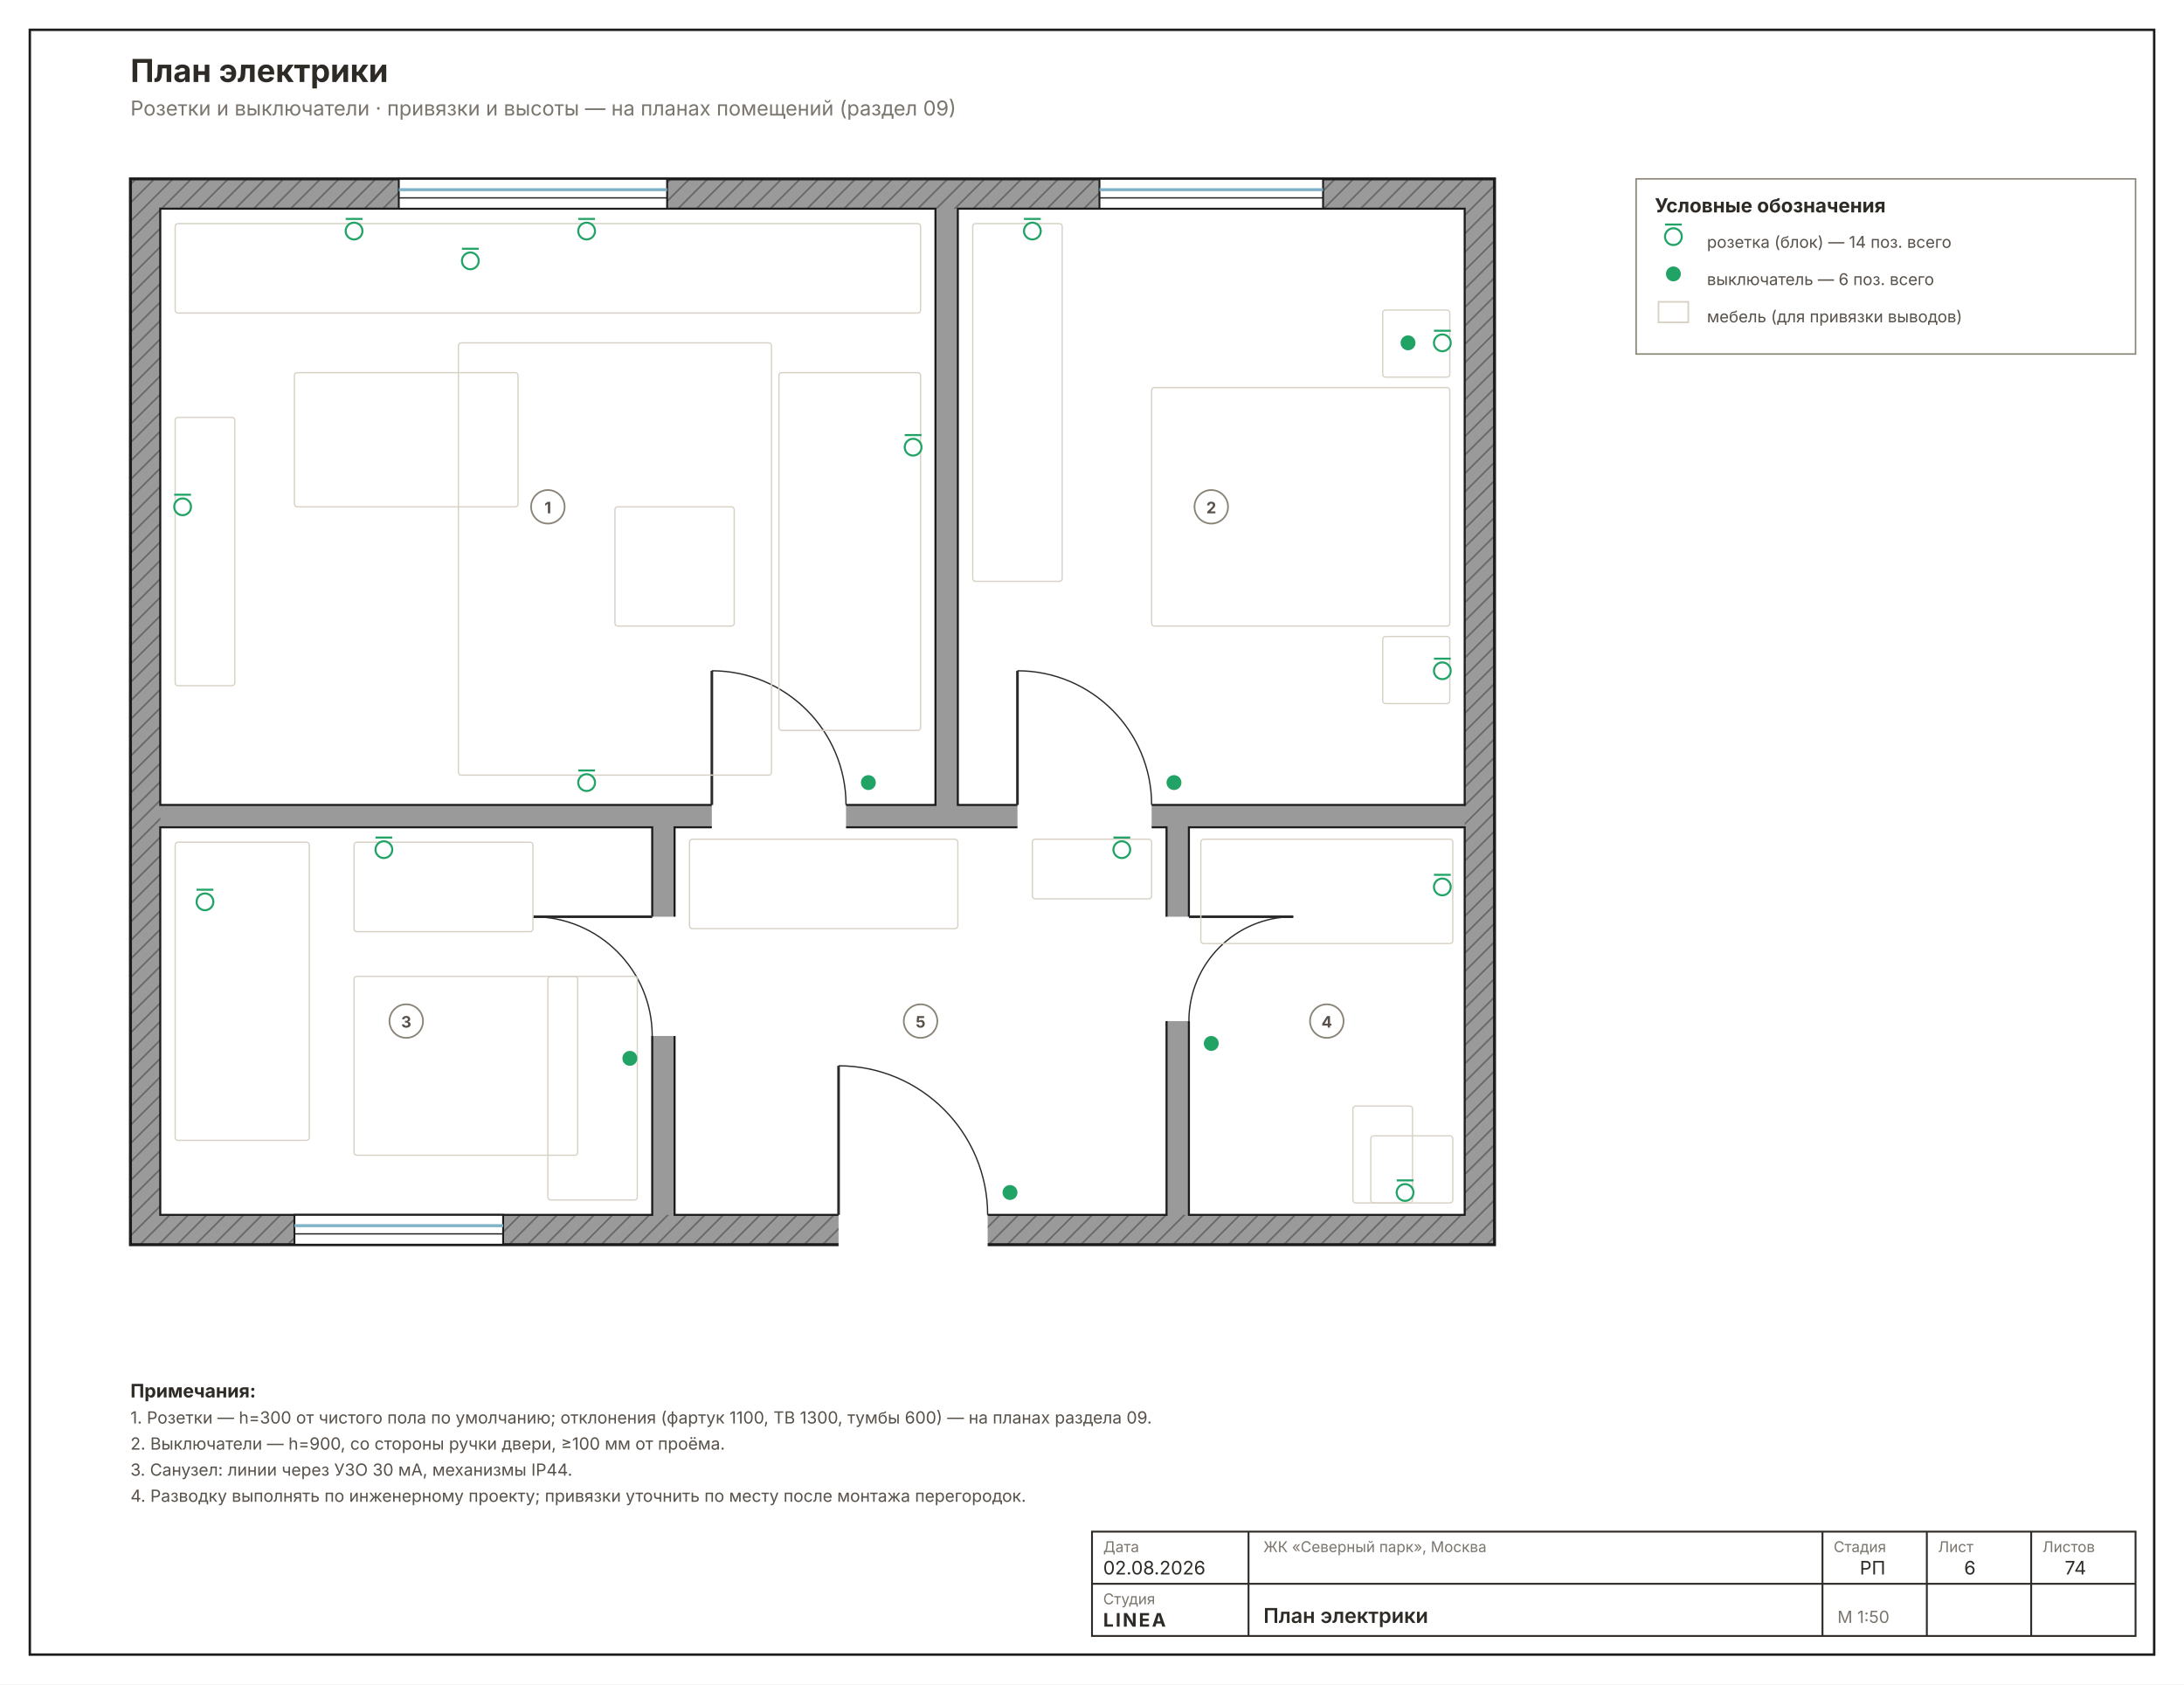
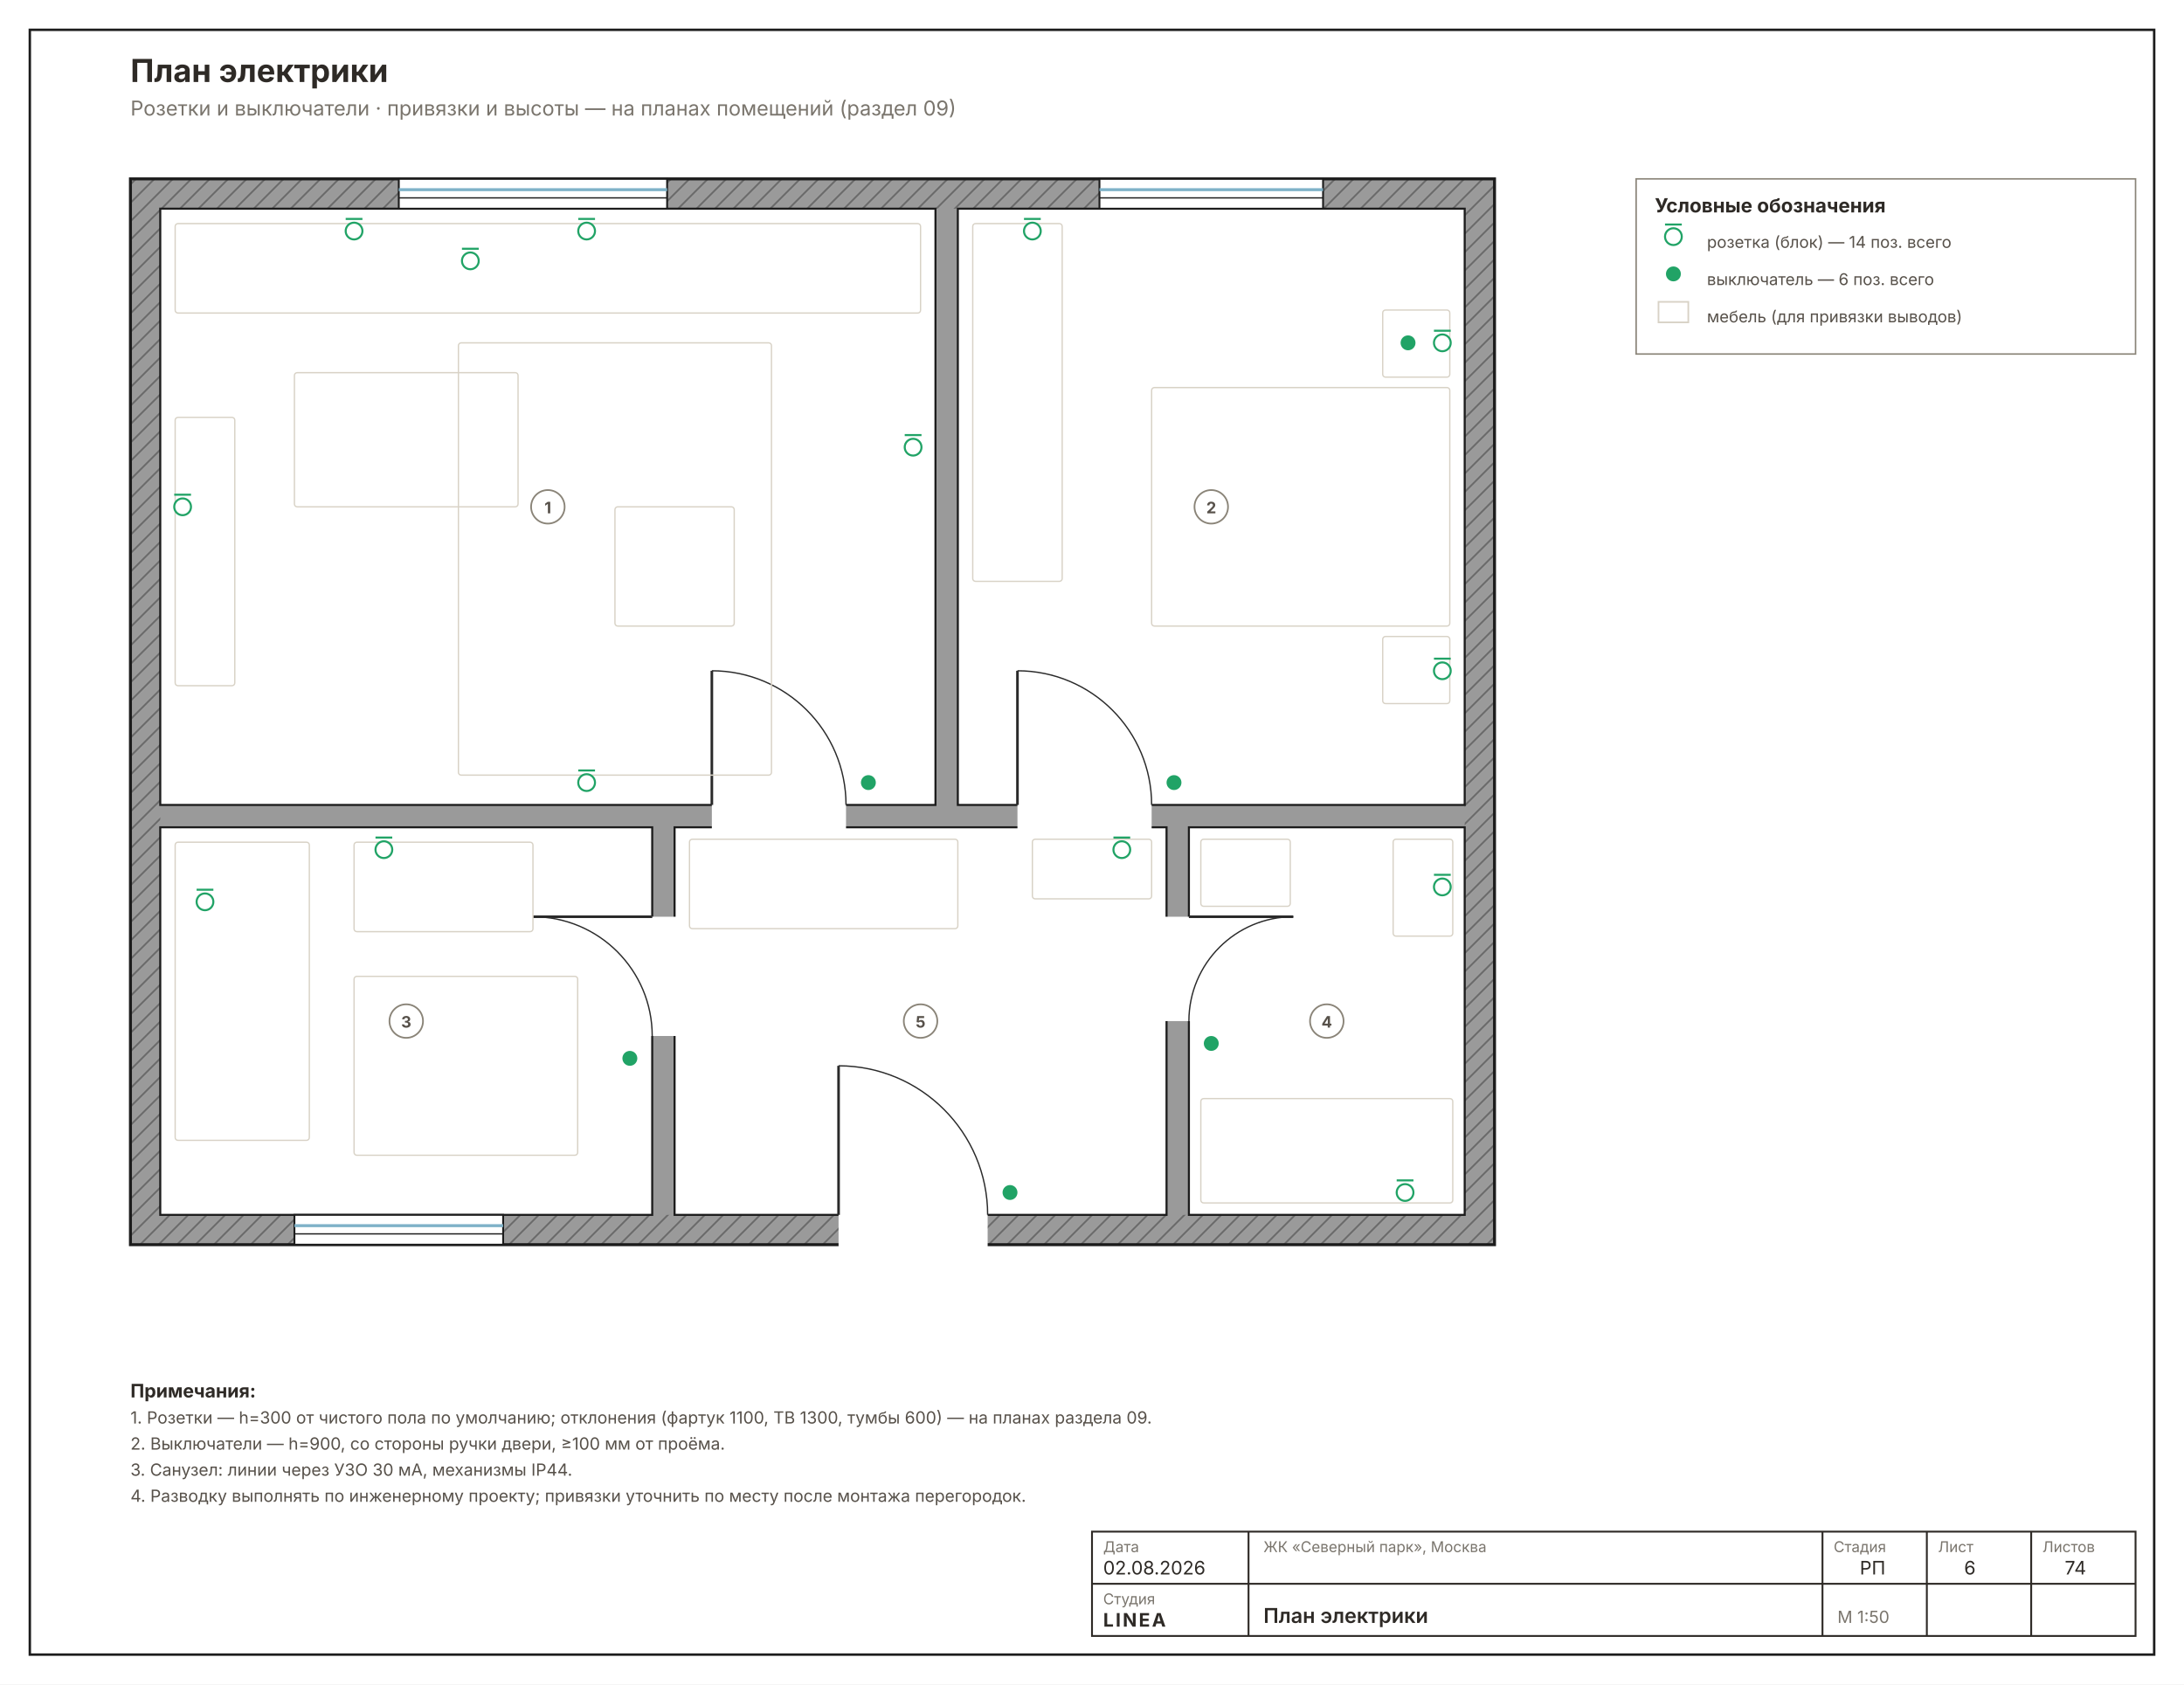
<svg xmlns="http://www.w3.org/2000/svg" width="1172" height="904" viewBox="0 0 1172 904" font-family="Inter, &quot;Helvetica Neue&quot;, Arial, sans-serif">
  <rect width="1172" height="904" fill="#FFFFFF" />
  <rect x="16" y="16" width="1140" height="872" fill="none" stroke="#1C1C1C" stroke-width="1.3" />
  <defs>
    <pattern id="wh6" width="7" height="7" patternUnits="userSpaceOnUse" patternTransform="rotate(45)">
      <rect width="7" height="7" fill="#9A9A9A" />
      <line x1="0" y1="0" x2="0" y2="7" stroke="#6E6E6E" stroke-width="2" />
    </pattern>
  </defs>
  <rect x="70" y="96" width="732" height="572" fill="url(#wh6)" stroke="#1C1C1C" stroke-width="1.6" />
  <rect x="86" y="112" width="700" height="540" fill="#9A9A9A" />
  <rect x="86" y="112" width="416" height="320" fill="#FFFFFF" stroke="#1C1C1C" stroke-width="1.1" />
  <rect x="514" y="112" width="272" height="320" fill="#FFFFFF" stroke="#1C1C1C" stroke-width="1.1" />
  <rect x="86" y="444" width="264" height="208" fill="#FFFFFF" stroke="#1C1C1C" stroke-width="1.1" />
  <rect x="638" y="444" width="148" height="208" fill="#FFFFFF" stroke="#1C1C1C" stroke-width="1.1" />
  <rect x="362" y="444" width="264" height="208" fill="#FFFFFF" stroke="#1C1C1C" stroke-width="1.1" />
  <rect x="382" y="428.8" width="72" height="25.6" fill="#FFFFFF" />
  <line x1="382" y1="432" x2="382" y2="360" stroke="#2A2A2A" stroke-width="1.4" />
  <path d="M 454 432 A 72 72 0 0 0 382 360" fill="none" stroke="#2A2A2A" stroke-width="0.7" />
  <rect x="546" y="428.8" width="72" height="25.6" fill="#FFFFFF" />
  <line x1="546" y1="432" x2="546" y2="360" stroke="#2A2A2A" stroke-width="1.4" />
  <path d="M 618 432 A 72 72 0 0 0 546 360" fill="none" stroke="#2A2A2A" stroke-width="0.7" />
  <rect x="346.8" y="492" width="25.6" height="64" fill="#FFFFFF" />
  <line x1="350" y1="492" x2="286" y2="492" stroke="#2A2A2A" stroke-width="1.4" />
  <path d="M 350 556 A 64 64 0 0 0 286 492" fill="none" stroke="#2A2A2A" stroke-width="0.7" />
  <rect x="615.6" y="492" width="25.6" height="56" fill="#FFFFFF" />
  <line x1="638" y1="492" x2="694" y2="492" stroke="#2A2A2A" stroke-width="1.4" />
  <path d="M 638 548 A 56 56 0 0 1 694 492" fill="none" stroke="#2A2A2A" stroke-width="0.7" />
  <rect x="450" y="648.8" width="80" height="25.6" fill="#FFFFFF" />
  <line x1="450" y1="652" x2="450" y2="572" stroke="#2A2A2A" stroke-width="1.4" />
  <path d="M 530 652 A 80 80 0 0 0 450 572" fill="none" stroke="#2A2A2A" stroke-width="0.7" />
  <rect x="214" y="96" width="144" height="16" fill="#FFFFFF" stroke="#1C1C1C" stroke-width="1" />
  <line x1="214" y1="101.8" x2="358" y2="101.8" stroke="#7FB2C8" stroke-width="1.6" />
  <line x1="214" y1="106.2" x2="358" y2="106.2" stroke="#1C1C1C" stroke-width="0.7" />
  <rect x="590" y="96" width="120" height="16" fill="#FFFFFF" stroke="#1C1C1C" stroke-width="1" />
  <line x1="590" y1="101.8" x2="710" y2="101.8" stroke="#7FB2C8" stroke-width="1.6" />
  <line x1="590" y1="106.2" x2="710" y2="106.2" stroke="#1C1C1C" stroke-width="0.7" />
  <rect x="158" y="652" width="112" height="16" fill="#FFFFFF" stroke="#1C1C1C" stroke-width="1" />
  <line x1="158" y1="657.8" x2="270" y2="657.8" stroke="#7FB2C8" stroke-width="1.6" />
  <line x1="158" y1="662.2" x2="270" y2="662.2" stroke="#1C1C1C" stroke-width="0.7" />
  <rect x="94" y="120" width="400" height="48" fill="none" stroke="#D8D2C6" stroke-width="0.7" rx="1.5" />
  <rect x="246" y="184" width="168" height="232" fill="none" stroke="#D8D2C6" stroke-width="0.7" rx="1.5" />
  <rect x="158" y="200" width="120" height="72" fill="none" stroke="#D8D2C6" stroke-width="0.7" rx="1.5" />
-   <rect x="418" y="200" width="76" height="192" fill="none" stroke="#D8D2C6" stroke-width="0.7" rx="1.5" />
  <rect x="330" y="272" width="64" height="64" fill="none" stroke="#D8D2C6" stroke-width="0.7" rx="1.5" />
  <rect x="94" y="224" width="32" height="144" fill="none" stroke="#D8D2C6" stroke-width="0.7" rx="1.5" />
  <circle cx="466" cy="420" r="4" fill="#21A366" />
  <g stroke="#21A366" stroke-width="1.1">
    <circle cx="190" cy="124" r="4.5" fill="#FFF" />
    <line x1="185.5" y1="117.5" x2="194.5" y2="117.5" />
  </g>
  <g stroke="#21A366" stroke-width="1.1">
    <circle cx="314.8" cy="124" r="4.5" fill="#FFF" />
    <line x1="310.3" y1="117.5" x2="319.3" y2="117.5" />
  </g>
  <g stroke="#21A366" stroke-width="1.1">
    <circle cx="252.4" cy="140" r="4.5" fill="#FFF" />
    <line x1="247.9" y1="133.5" x2="256.9" y2="133.5" />
  </g>
  <g stroke="#21A366" stroke-width="1.1">
    <circle cx="98" cy="272" r="4.5" fill="#FFF" />
    <line x1="93.5" y1="265.5" x2="102.5" y2="265.5" />
  </g>
  <g stroke="#21A366" stroke-width="1.1">
    <circle cx="490" cy="240" r="4.5" fill="#FFF" />
    <line x1="485.5" y1="233.5" x2="494.5" y2="233.5" />
  </g>
  <g stroke="#21A366" stroke-width="1.1">
    <circle cx="314.8" cy="420" r="4.5" fill="#FFF" />
    <line x1="310.3" y1="413.5" x2="319.3" y2="413.5" />
  </g>
  <rect x="618" y="208" width="160" height="128" fill="none" stroke="#D8D2C6" stroke-width="0.7" rx="1.5" />
  <rect x="742" y="166.4" width="36" height="36" fill="none" stroke="#D8D2C6" stroke-width="0.7" rx="1.5" />
  <rect x="742" y="341.6" width="36" height="36" fill="none" stroke="#D8D2C6" stroke-width="0.7" rx="1.5" />
  <rect x="522" y="120" width="48" height="192" fill="none" stroke="#D8D2C6" stroke-width="0.7" rx="1.5" />
  <circle cx="630" cy="420" r="4" fill="#21A366" />
  <g stroke="#21A366" stroke-width="1.1">
    <circle cx="774" cy="184" r="4.5" fill="#FFF" />
    <line x1="769.5" y1="177.5" x2="778.5" y2="177.5" />
  </g>
  <g stroke="#21A366" stroke-width="1.1">
    <circle cx="774" cy="360" r="4.5" fill="#FFF" />
    <line x1="769.5" y1="353.5" x2="778.5" y2="353.5" />
  </g>
  <circle cx="755.6" cy="184" r="4" fill="#21A366" />
  <g stroke="#21A366" stroke-width="1.1">
    <circle cx="554" cy="124" r="4.5" fill="#FFF" />
    <line x1="549.5" y1="117.5" x2="558.5" y2="117.5" />
  </g>
  <rect x="94" y="452" width="72" height="160" fill="none" stroke="#D8D2C6" stroke-width="0.7" rx="1.5" />
  <rect x="190" y="452" width="96" height="48" fill="none" stroke="#D8D2C6" stroke-width="0.7" rx="1.5" />
-   <rect x="294" y="524" width="48" height="120" fill="none" stroke="#D8D2C6" stroke-width="0.7" rx="1.5" />
  <rect x="190" y="524" width="120" height="96" fill="none" stroke="#D8D2C6" stroke-width="0.7" rx="1.5" />
  <circle cx="338" cy="568" r="4" fill="#21A366" />
  <g stroke="#21A366" stroke-width="1.1">
    <circle cx="206" cy="456" r="4.5" fill="#FFF" />
    <line x1="201.5" y1="449.5" x2="210.5" y2="449.5" />
  </g>
  <g stroke="#21A366" stroke-width="1.1">
    <circle cx="110" cy="484" r="4.5" fill="#FFF" />
    <line x1="105.5" y1="477.5" x2="114.5" y2="477.5" />
  </g>
-   <rect x="644.4" y="450.4" width="135.2" height="56" fill="none" stroke="#D8D2C6" stroke-width="0.7" rx="1.5" />
-   <rect x="726" y="593.6" width="32" height="52" fill="none" stroke="#D8D2C6" stroke-width="0.7" rx="1.5" />
-   <rect x="735.6" y="609.6" width="44" height="36" fill="none" stroke="#D8D2C6" stroke-width="0.7" rx="1.5" />
+   <rect x="644.4" y="589.6" width="135.2" height="56" fill="none" stroke="#D8D2C6" stroke-width="0.7" rx="1.5" />
+   <rect x="747.6" y="450.4" width="32" height="52" fill="none" stroke="#D8D2C6" stroke-width="0.7" rx="1.5" />
+   <rect x="644.4" y="450.4" width="48" height="36" fill="none" stroke="#D8D2C6" stroke-width="0.7" rx="1.5" />
  <circle cx="650" cy="560" r="4" fill="#21A366" />
  <g stroke="#21A366" stroke-width="1.1">
    <circle cx="754" cy="640" r="4.5" fill="#FFF" />
    <line x1="749.5" y1="633.5" x2="758.5" y2="633.5" />
  </g>
  <g stroke="#21A366" stroke-width="1.1">
    <circle cx="774" cy="476" r="4.5" fill="#FFF" />
    <line x1="769.5" y1="469.5" x2="778.5" y2="469.5" />
  </g>
  <rect x="370" y="450.4" width="144" height="48" fill="none" stroke="#D8D2C6" stroke-width="0.7" rx="1.5" />
  <rect x="554" y="450.4" width="64" height="32" fill="none" stroke="#D8D2C6" stroke-width="0.7" rx="1.5" />
  <circle cx="542" cy="640" r="4" fill="#21A366" />
  <g stroke="#21A366" stroke-width="1.1">
    <circle cx="602" cy="456" r="4.5" fill="#FFF" />
    <line x1="597.5" y1="449.5" x2="606.5" y2="449.5" />
  </g>
  <circle cx="294" cy="272" r="9" fill="#FFFFFFD9" stroke="#8A8478" stroke-width="0.9" />
  <text x="294" y="275.5" font-size="8.5" font-weight="700" text-anchor="middle" fill="#57514A">1</text>
  <circle cx="650" cy="272" r="9" fill="#FFFFFFD9" stroke="#8A8478" stroke-width="0.9" />
  <text x="650" y="275.5" font-size="8.5" font-weight="700" text-anchor="middle" fill="#57514A">2</text>
  <circle cx="218" cy="548" r="9" fill="#FFFFFFD9" stroke="#8A8478" stroke-width="0.9" />
  <text x="218" y="551.5" font-size="8.5" font-weight="700" text-anchor="middle" fill="#57514A">3</text>
  <circle cx="712" cy="548" r="9" fill="#FFFFFFD9" stroke="#8A8478" stroke-width="0.9" />
  <text x="712" y="551.5" font-size="8.5" font-weight="700" text-anchor="middle" fill="#57514A">4</text>
  <circle cx="494" cy="548" r="9" fill="#FFFFFFD9" stroke="#8A8478" stroke-width="0.9" />
  <text x="494" y="551.5" font-size="8.5" font-weight="700" text-anchor="middle" fill="#57514A">5</text>
  <rect x="878" y="96" width="268" height="94" fill="none" stroke="#8A8478" stroke-width="0.8" />
  <text x="888" y="114" font-size="10.5" font-weight="700" fill="#2E2A26">Условные обозначения</text>
  <g stroke="#21A366" stroke-width="1.1">
    <circle cx="898" cy="127" r="4.5" fill="#FFF" />
    <line x1="893.5" y1="120.5" x2="902.5" y2="120.5" />
  </g>
  <text x="916" y="133" font-size="8.7" fill="#57514A">розетка (блок) — 14 поз. всего</text>
  <circle cx="898" cy="147" r="4" fill="#21A366" />
  <text x="916" y="153" font-size="8.7" fill="#57514A">выключатель — 6 поз. всего</text>
  <rect x="890" y="162" width="16" height="11" fill="none" stroke="#D8D2C6" stroke-width="0.9" />
  <text x="916" y="173" font-size="8.7" fill="#57514A">мебель (для привязки выводов)</text>
  <text x="70" y="750" font-size="10" font-weight="700" fill="#2E2A26">Примечания:</text>
  <text x="70" y="764" font-size="9" fill="#57514A">1. Розетки — h=300 от чистого пола по умолчанию; отклонения (фартук 1100, ТВ 1300, тумбы 600) — на планах раздела 09.</text>
  <text x="70" y="778" font-size="9" fill="#57514A">2. Выключатели — h=900, со стороны ручки двери, ≥100 мм от проёма.</text>
  <text x="70" y="792" font-size="9" fill="#57514A">3. Санузел: линии через УЗО 30 мА, механизмы IP44.</text>
  <text x="70" y="806" font-size="9" fill="#57514A">4. Разводку выполнять по инженерному проекту; привязки уточнить по месту после монтажа перегородок.</text>
  <text x="70" y="44" font-size="17" font-weight="700" fill="#2E2A26">План электрики</text>
  <text x="70" y="62" font-size="11" fill="#7A756D">Розетки и выключатели · привязки и высоты — на планах помещений (раздел 09)</text>
  <g stroke="#2E2A26" stroke-width="1" fill="none">
    <rect x="586" y="822" width="560" height="56" />
    <line x1="670" y1="822" x2="670" y2="878" />
    <line x1="978" y1="822" x2="978" y2="878" />
    <line x1="1034" y1="822" x2="1034" y2="878" />
    <line x1="1090" y1="822" x2="1090" y2="878" />
    <line x1="586" y1="850" x2="1146" y2="850" />
  </g>
  <g font-size="8" fill="#7A756D">
    <text x="592" y="833">Дата</text>
    <text x="592" y="861">Студия</text>
    <text x="678" y="833">ЖК «Северный парк», Москва</text>
    <text x="984" y="833">Стадия</text>
    <text x="1040" y="833">Лист</text>
    <text x="1096" y="833">Листов</text>
  </g>
  <g font-size="10" fill="#2E2A26">
    <text x="592" y="845">02.08.2026</text>
    <text x="592" y="873" font-weight="700" letter-spacing="1">LINEA</text>
    <text x="678" y="871" font-size="11" font-weight="600">План электрики</text>
    <text x="998" y="845">РП</text>
    <text x="1054" y="845">6</text>
    <text x="1108" y="845">74</text>
    <text x="986" y="871" font-size="9" fill="#7A756D">М 1:50</text>
  </g>
</svg>
